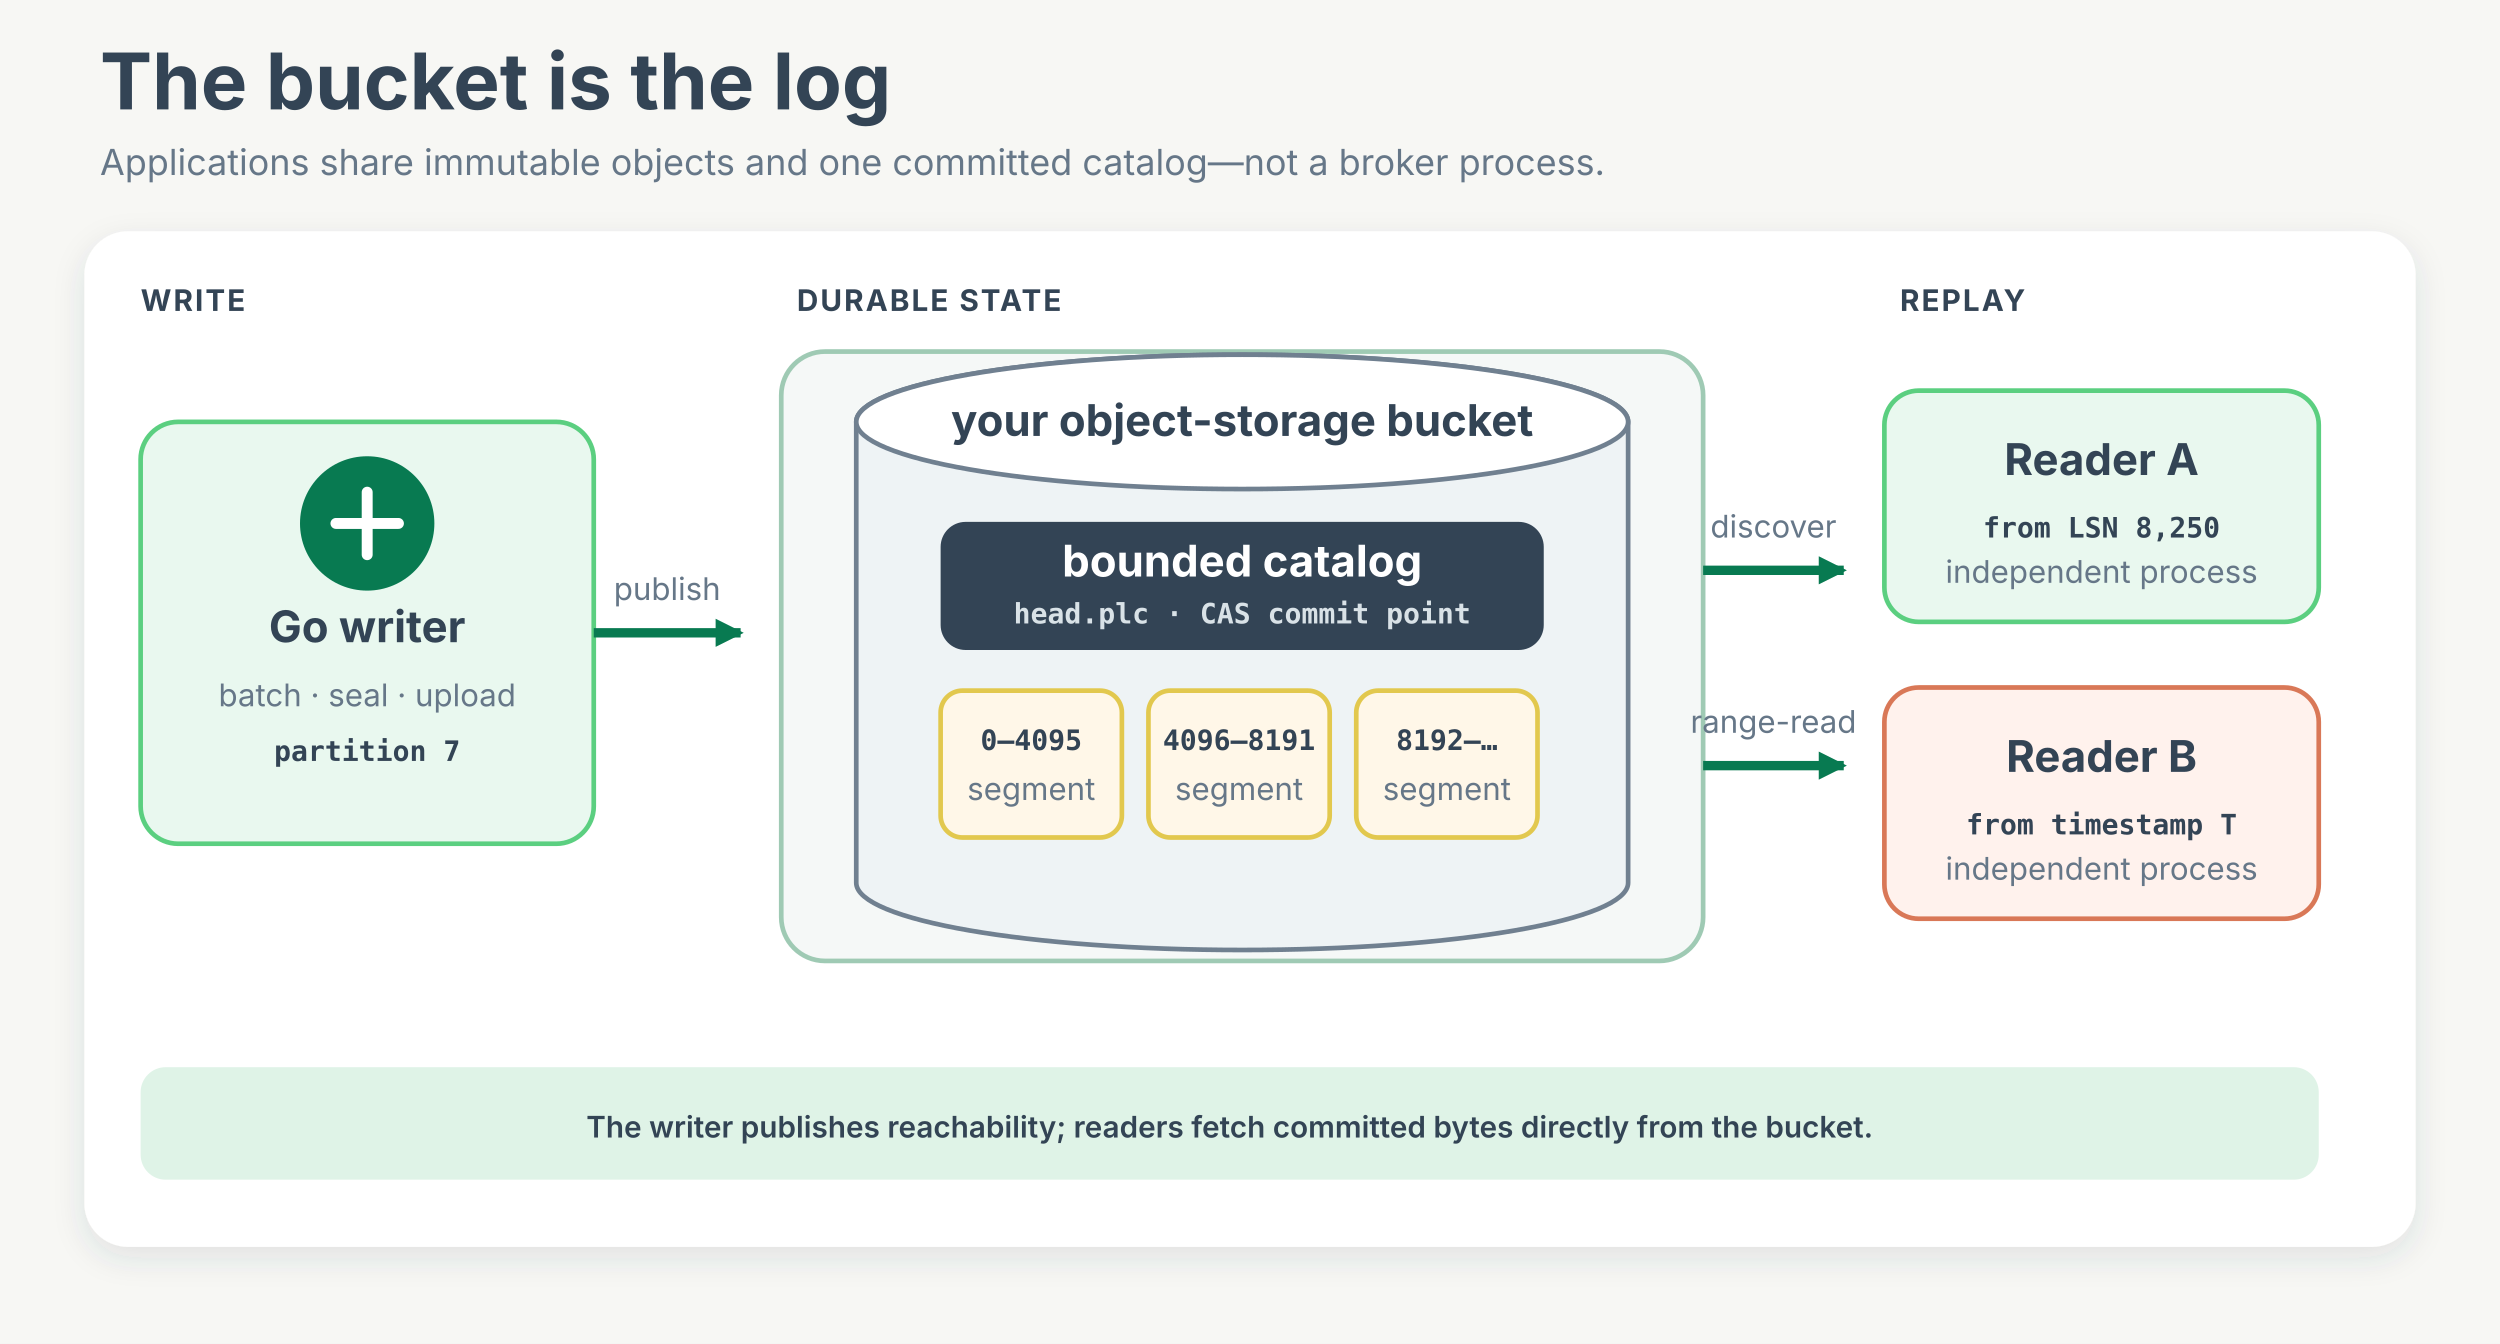
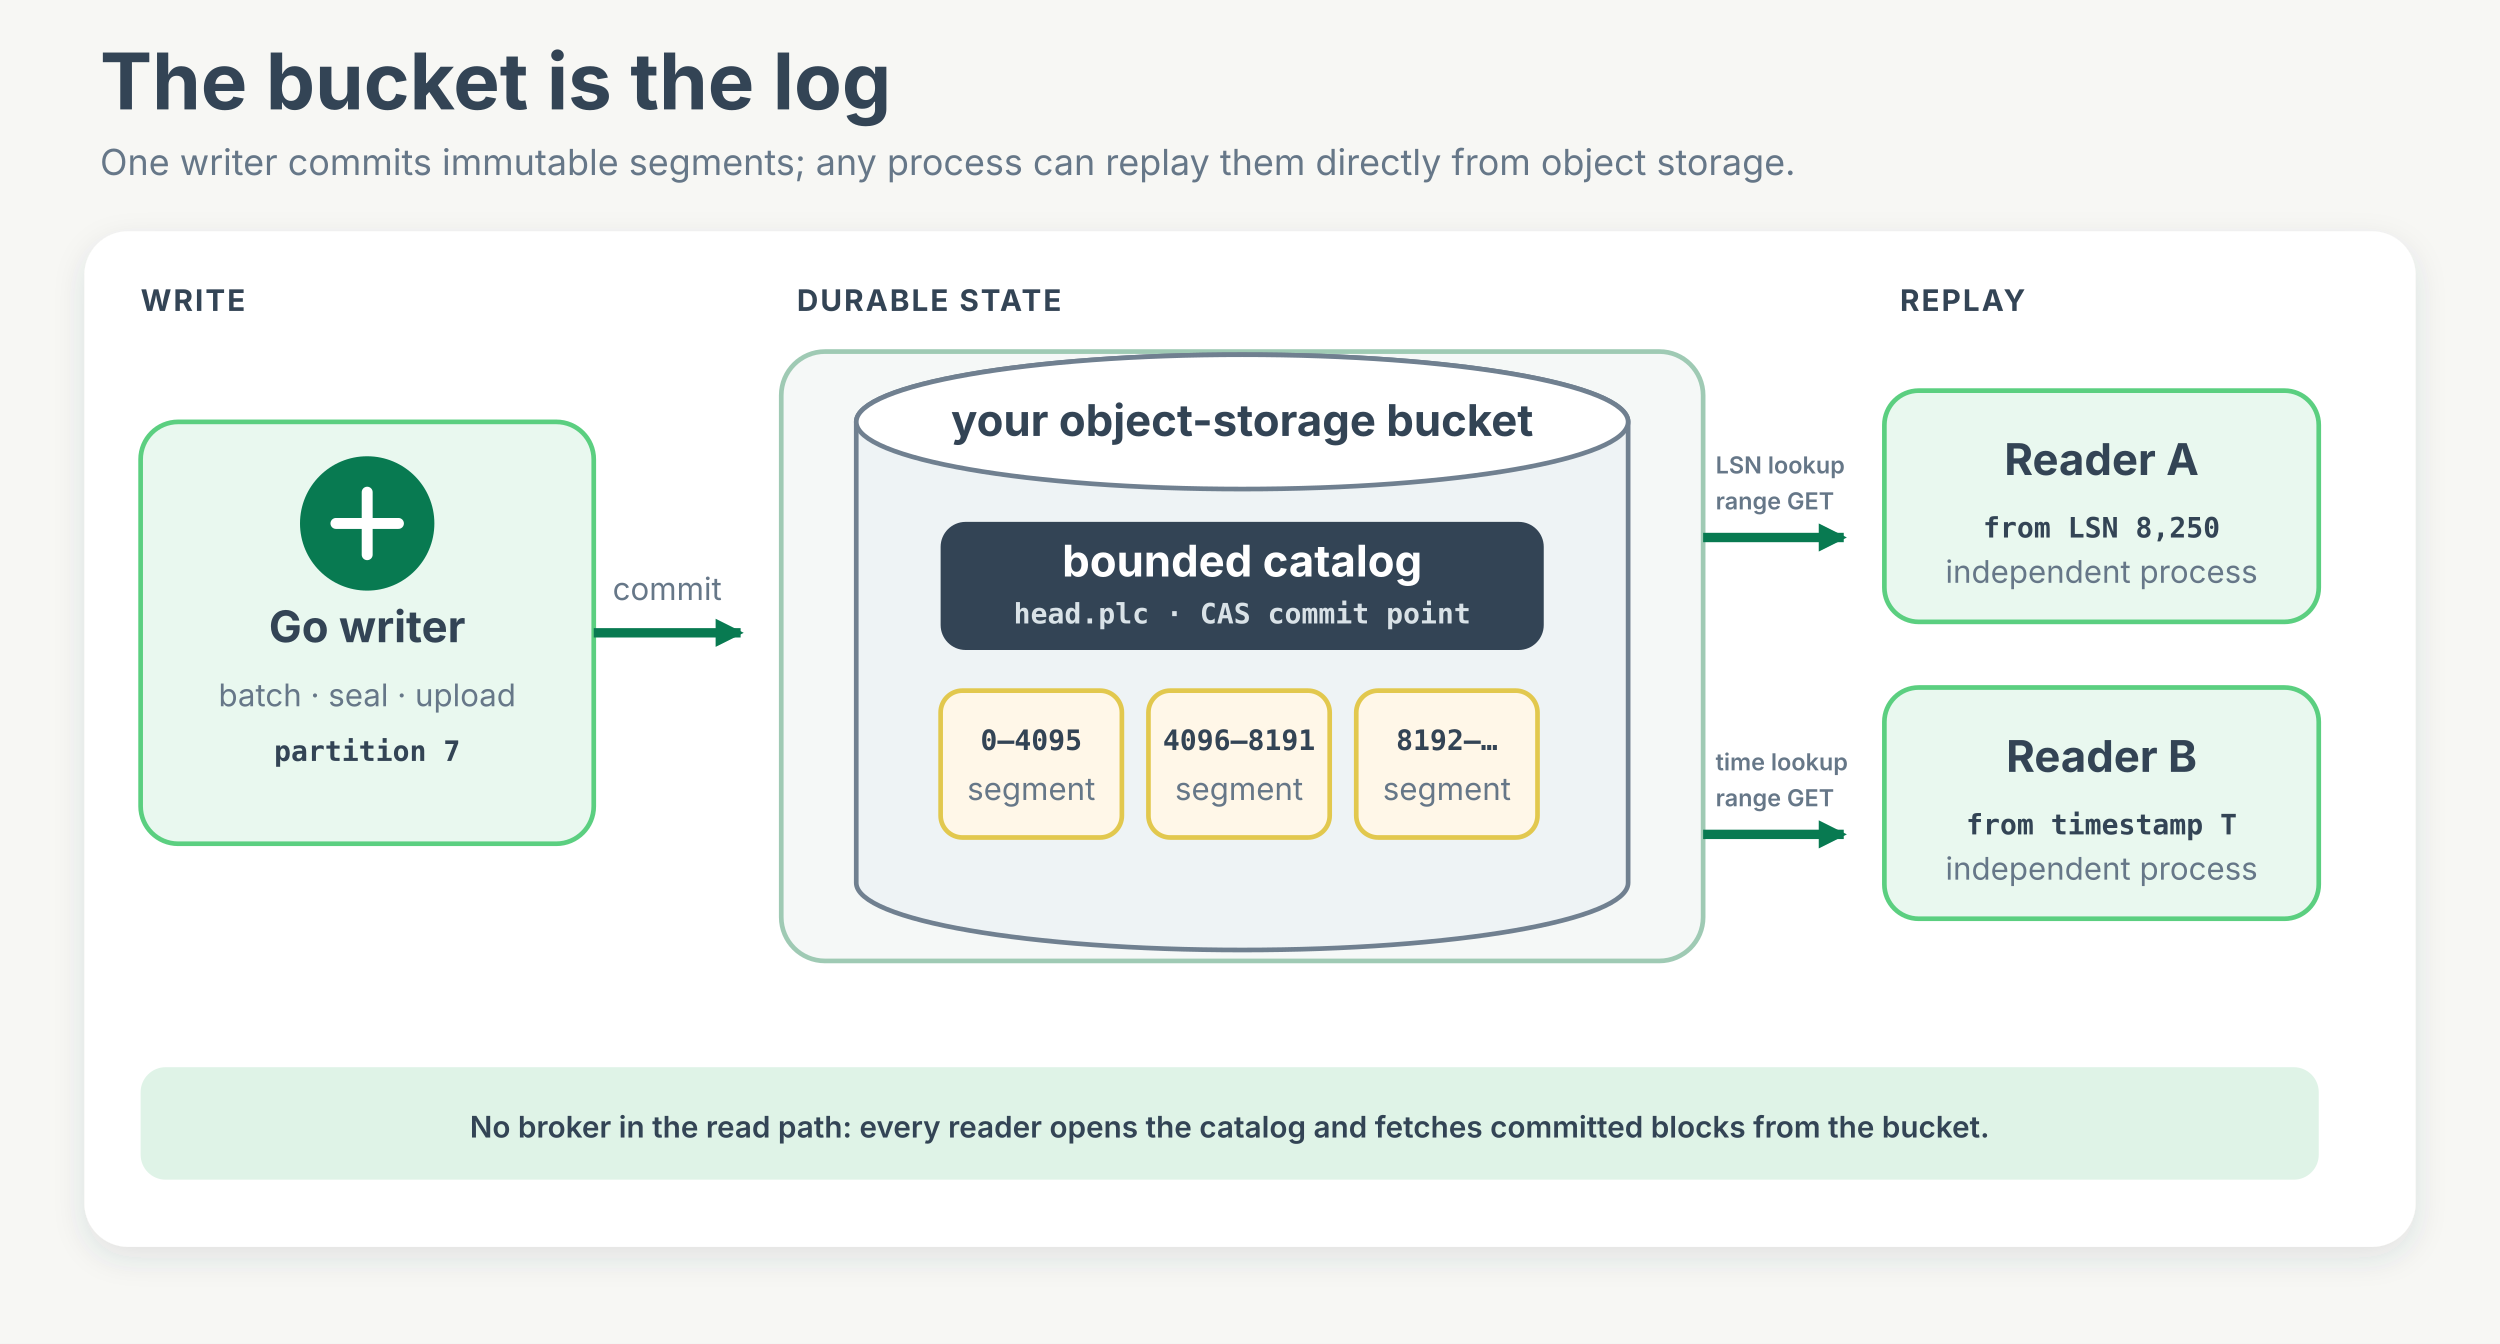
<svg xmlns="http://www.w3.org/2000/svg" width="1600" height="860" viewBox="0 0 1600 860" role="img" aria-labelledby="title desc">
  <defs>
    <filter id="shadow" x="-10%" y="-10%" width="120%" height="130%">
      <feDropShadow dx="0" dy="7" stdDeviation="10" flood-color="#334455" flood-opacity="0.12" />
    </filter>
    <marker id="arrow" markerWidth="18" markerHeight="18" refX="16" refY="9" orient="auto" markerUnits="userSpaceOnUse">
      <path d="M0 0 18 9 0 18Z" fill="#087a51" />
    </marker>
    <style>
-       .title{font:700 50px Inter,ui-sans-serif,system-ui,sans-serif;fill:#334455}.subtitle{font:400 23px Inter,ui-sans-serif,system-ui,sans-serif;fill:#667788}.eye{font:700 19px Inter,ui-sans-serif,system-ui,sans-serif;letter-spacing:1.3px;fill:#334455}.label{font:700 28px Inter,ui-sans-serif,system-ui,sans-serif;fill:#334455}.meta{font:400 20px Inter,ui-sans-serif,system-ui,sans-serif;fill:#667788}.mono{font:600 18px ui-monospace,SFMono-Regular,Menlo,monospace;fill:#334455}.small{font:600 19px Inter,ui-sans-serif,system-ui,sans-serif;fill:#334455}.white{fill:#fff}.pale{fill:#d9e2e7}
+       .title{font:700 50px Inter,ui-sans-serif,system-ui,sans-serif;fill:#334455}.subtitle{font:400 23px Inter,ui-sans-serif,system-ui,sans-serif;fill:#667788}.eye{font:700 19px Inter,ui-sans-serif,system-ui,sans-serif;letter-spacing:1.3px;fill:#334455}.label{font:700 28px Inter,ui-sans-serif,system-ui,sans-serif;fill:#334455}.meta{font:400 20px Inter,ui-sans-serif,system-ui,sans-serif;fill:#667788}.mono{font:600 18px ui-monospace,SFMono-Regular,Menlo,monospace;fill:#334455}.flow{font:600 15px Inter,ui-sans-serif,system-ui,sans-serif;fill:#667788}.small{font:600 19px Inter,ui-sans-serif,system-ui,sans-serif;fill:#334455}.white{fill:#fff}.pale{fill:#d9e2e7}
    </style>
  </defs>
  <rect width="1600" height="860" fill="#f7f7f4" />
  <text x="64" y="70" class="title">The bucket is the log</text>
-   <text x="64" y="112" class="subtitle">Applications share immutable objects and one committed catalog—not a broker process.</text>
+   <text x="64" y="112" class="subtitle">One writer commits immutable segments; any process can replay them directly from object storage.</text>
  <rect x="54" y="148" width="1492" height="650" rx="28" fill="#fff" filter="url(#shadow)" />
  <text x="90" y="199" class="eye">WRITE</text>
  <rect x="90" y="270" width="290" height="270" rx="24" fill="#e9f8ef" stroke="#5bcf80" stroke-width="3" />
  <circle cx="235" cy="335" r="43" fill="#087a51" />
  <path d="M215 335h40M235 315v40" stroke="#fff" stroke-width="7" stroke-linecap="round" />
  <text x="235" y="411" class="label" text-anchor="middle">Go writer</text>
  <text x="235" y="452" class="meta" text-anchor="middle">batch · seal · upload</text>
  <text x="235" y="487" class="mono" text-anchor="middle">partition 7</text>
  <path d="M380 405H474" fill="none" stroke="#087a51" stroke-width="6" marker-end="url(#arrow)" />
-   <text x="427" y="384" class="meta" text-anchor="middle">publish</text>
+   <text x="427" y="384" class="meta" text-anchor="middle">commit</text>
  <text x="510" y="199" class="eye">DURABLE STATE</text>
  <rect x="500" y="225" width="590" height="390" rx="28" fill="#f5f8f7" stroke="#9fcab4" stroke-width="3" />
  <path d="M548 270c0-24 111-43 247-43s247 19 247 43v295c0 24-111 43-247 43s-247-19-247-43Z" fill="#eef3f5" stroke="#708090" stroke-width="3" />
  <ellipse cx="795" cy="270" rx="247" ry="43" fill="#fff" stroke="#708090" stroke-width="3" />
  <text x="795" y="279" class="label" text-anchor="middle">your object-storage bucket</text>
  <rect x="602" y="334" width="386" height="82" rx="16" fill="#334455" />
  <text x="795" y="369" class="label white" text-anchor="middle">bounded catalog</text>
  <text x="795" y="399" class="mono pale" text-anchor="middle">head.plc · CAS commit point</text>
  <rect x="602" y="442" width="116" height="94" rx="14" fill="#fff7e8" stroke="#e2c84e" stroke-width="3" />
  <rect x="735" y="442" width="116" height="94" rx="14" fill="#fff7e8" stroke="#e2c84e" stroke-width="3" />
  <rect x="868" y="442" width="116" height="94" rx="14" fill="#fff7e8" stroke="#e2c84e" stroke-width="3" />
  <text x="660" y="480" class="mono" text-anchor="middle">0–4095</text>
  <text x="660" y="512" class="meta" text-anchor="middle">segment</text>
  <text x="793" y="480" class="mono" text-anchor="middle">4096–8191</text>
  <text x="793" y="512" class="meta" text-anchor="middle">segment</text>
  <text x="926" y="480" class="mono" text-anchor="middle">8192–…</text>
  <text x="926" y="512" class="meta" text-anchor="middle">segment</text>
-   <path d="M1090 365H1180" fill="none" stroke="#087a51" stroke-width="6" marker-end="url(#arrow)" />
-   <path d="M1090 490H1180" fill="none" stroke="#087a51" stroke-width="6" marker-end="url(#arrow)" />
-   <text x="1135" y="344" class="meta" text-anchor="middle">discover</text>
-   <text x="1135" y="469" class="meta" text-anchor="middle">range-read</text>
+   <path d="M1090 344H1180" fill="none" stroke="#087a51" stroke-width="6" marker-end="url(#arrow)" />
+   <path d="M1090 534H1180" fill="none" stroke="#087a51" stroke-width="6" marker-end="url(#arrow)" />
+   <text x="1098" y="303" class="flow">LSN lookup</text>
+   <text x="1098" y="326" class="flow">range GET</text>
+   <text x="1098" y="493" class="flow">time lookup</text>
+   <text x="1098" y="516" class="flow">range GET</text>
  <text x="1216" y="199" class="eye">REPLAY</text>
  <rect x="1206" y="250" width="278" height="148" rx="22" fill="#e9f8ef" stroke="#5bcf80" stroke-width="3" />
  <text x="1345" y="304" class="label" text-anchor="middle">Reader A</text>
  <text x="1345" y="344" class="mono" text-anchor="middle">from LSN 8,250</text>
  <text x="1345" y="373" class="meta" text-anchor="middle">independent process</text>
-   <rect x="1206" y="440" width="278" height="148" rx="22" fill="#fff2ed" stroke="#d97857" stroke-width="3" />
+   <rect x="1206" y="440" width="278" height="148" rx="22" fill="#e9f8ef" stroke="#5bcf80" stroke-width="3" />
  <text x="1345" y="494" class="label" text-anchor="middle">Reader B</text>
  <text x="1345" y="534" class="mono" text-anchor="middle">from timestamp T</text>
  <text x="1345" y="563" class="meta" text-anchor="middle">independent process</text>
  <rect x="90" y="683" width="1394" height="72" rx="16" fill="#dff3e7" />
-   <text x="787" y="728" class="small" text-anchor="middle">The writer publishes reachability; readers fetch committed bytes directly from the bucket.</text>
+   <text x="787" y="728" class="small" text-anchor="middle">No broker in the read path: every reader opens the catalog and fetches committed blocks from the bucket.</text>
</svg>
